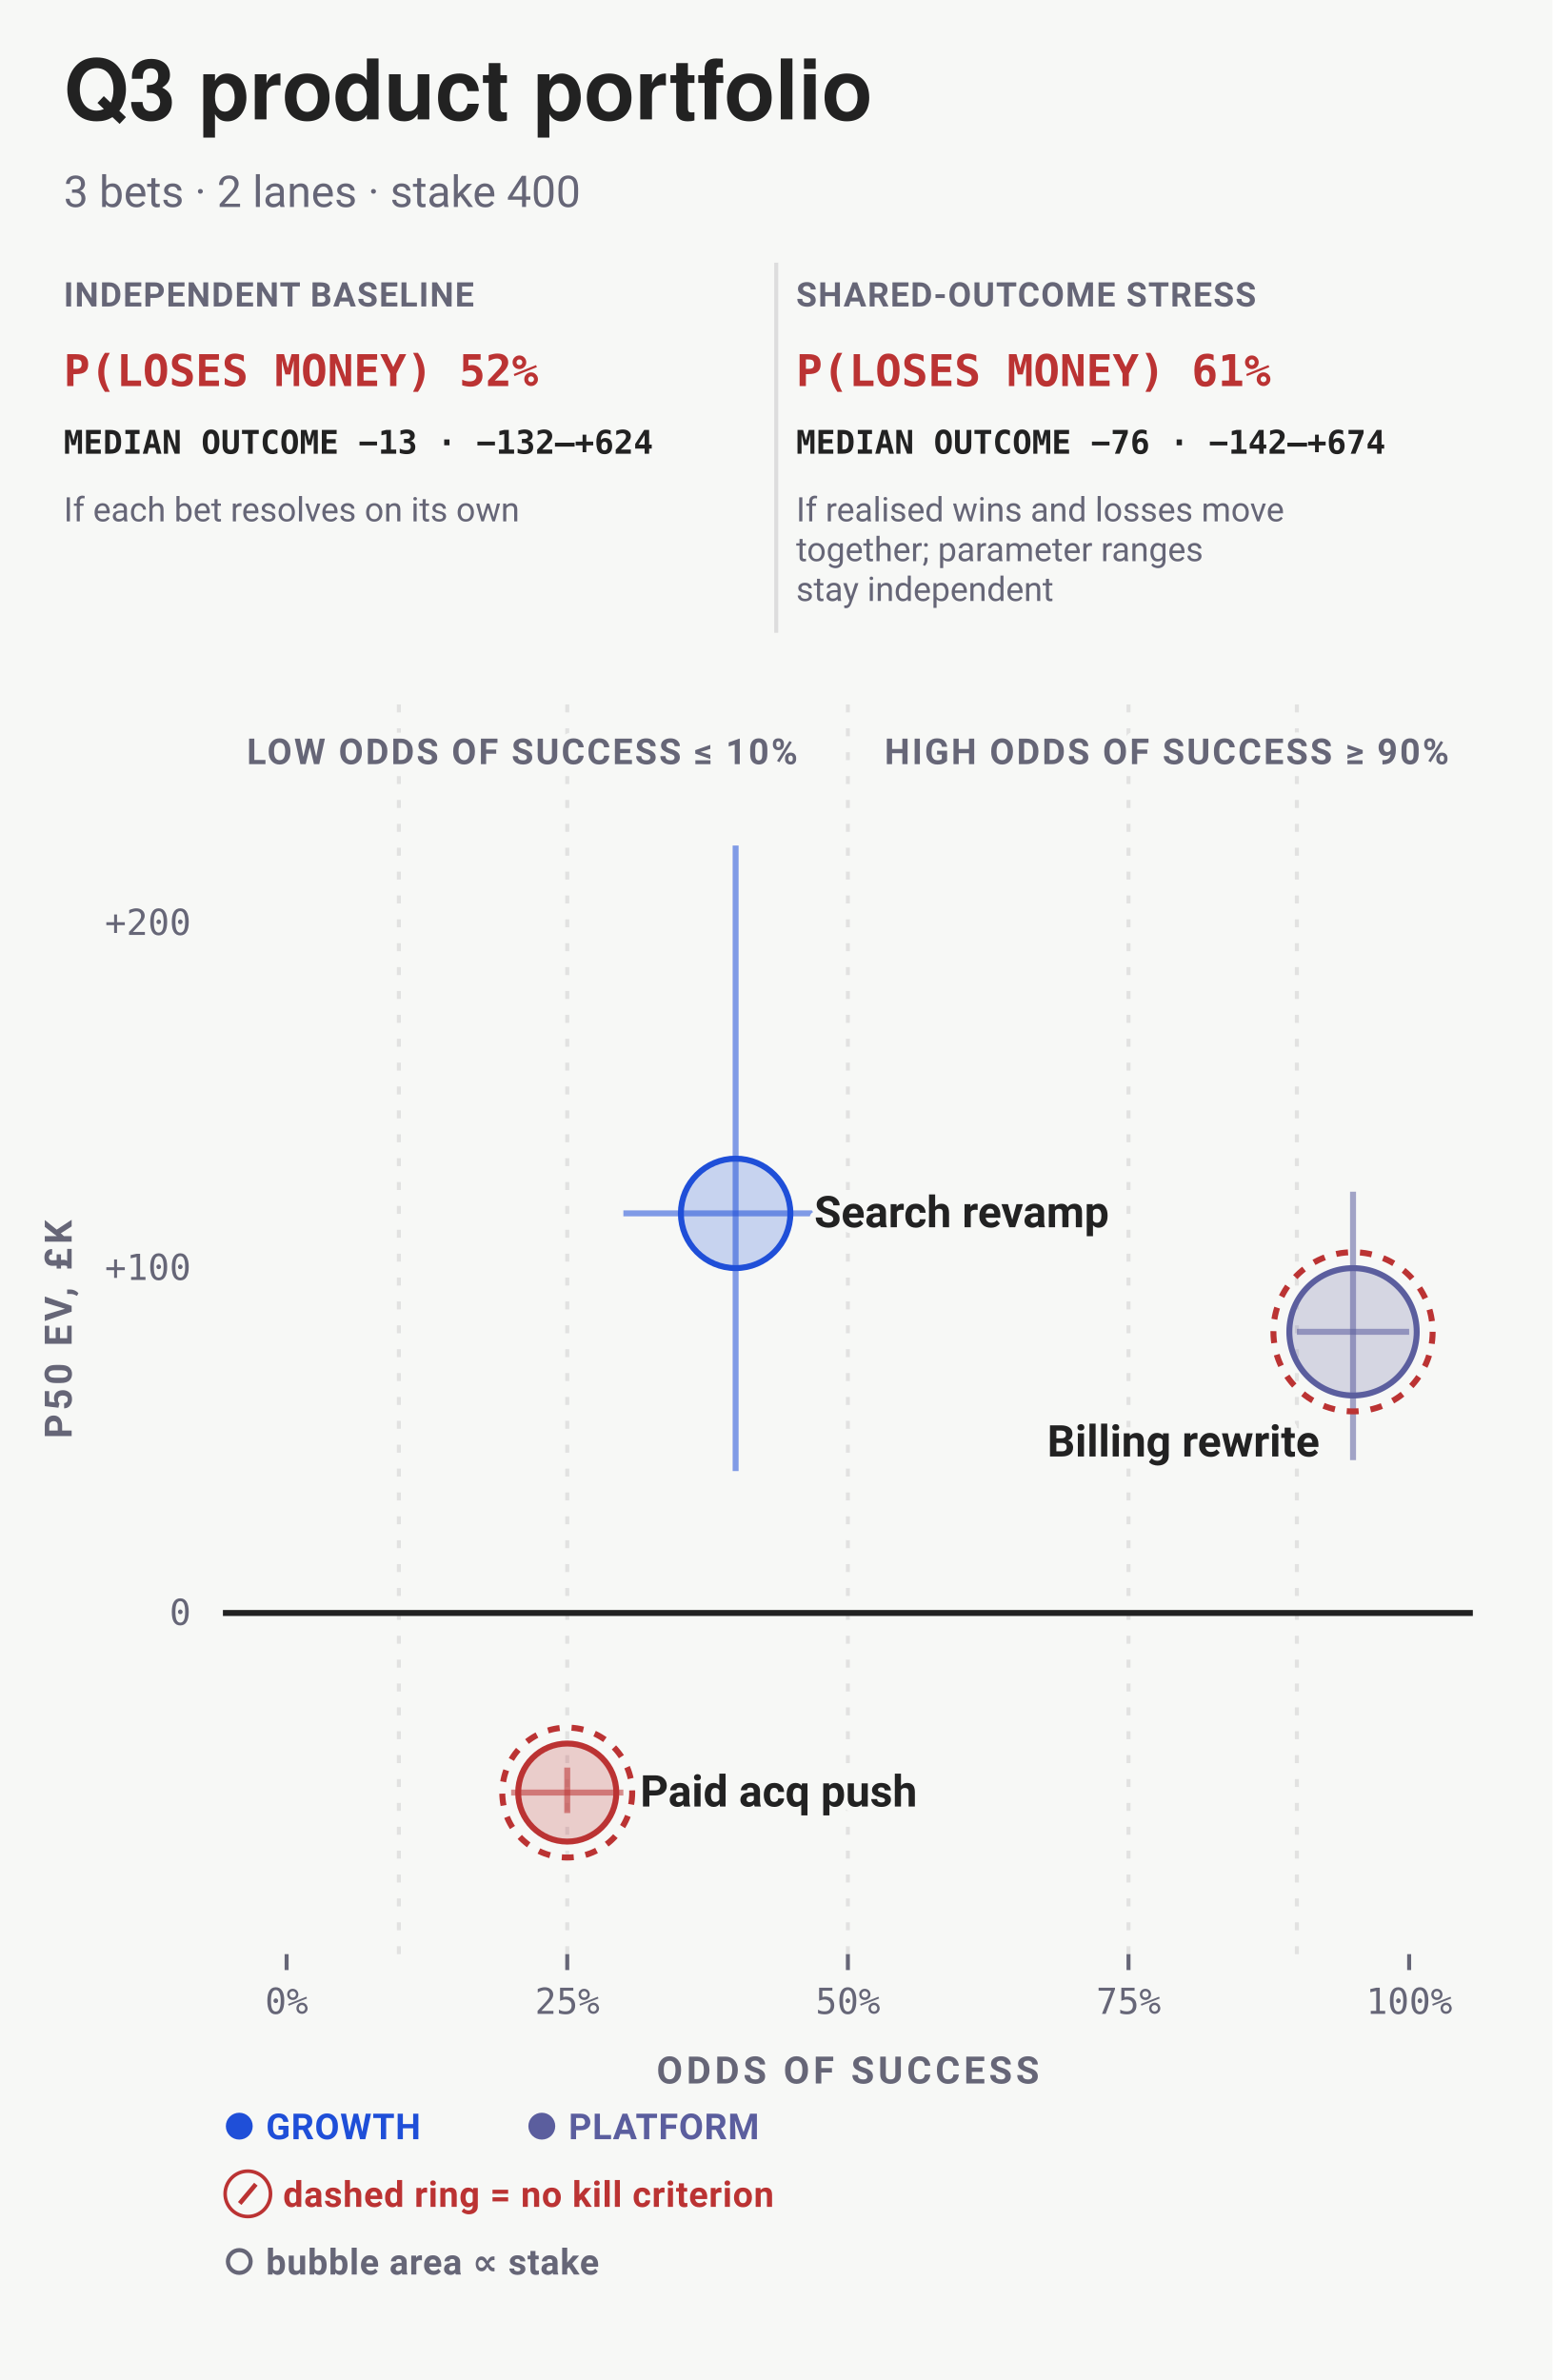
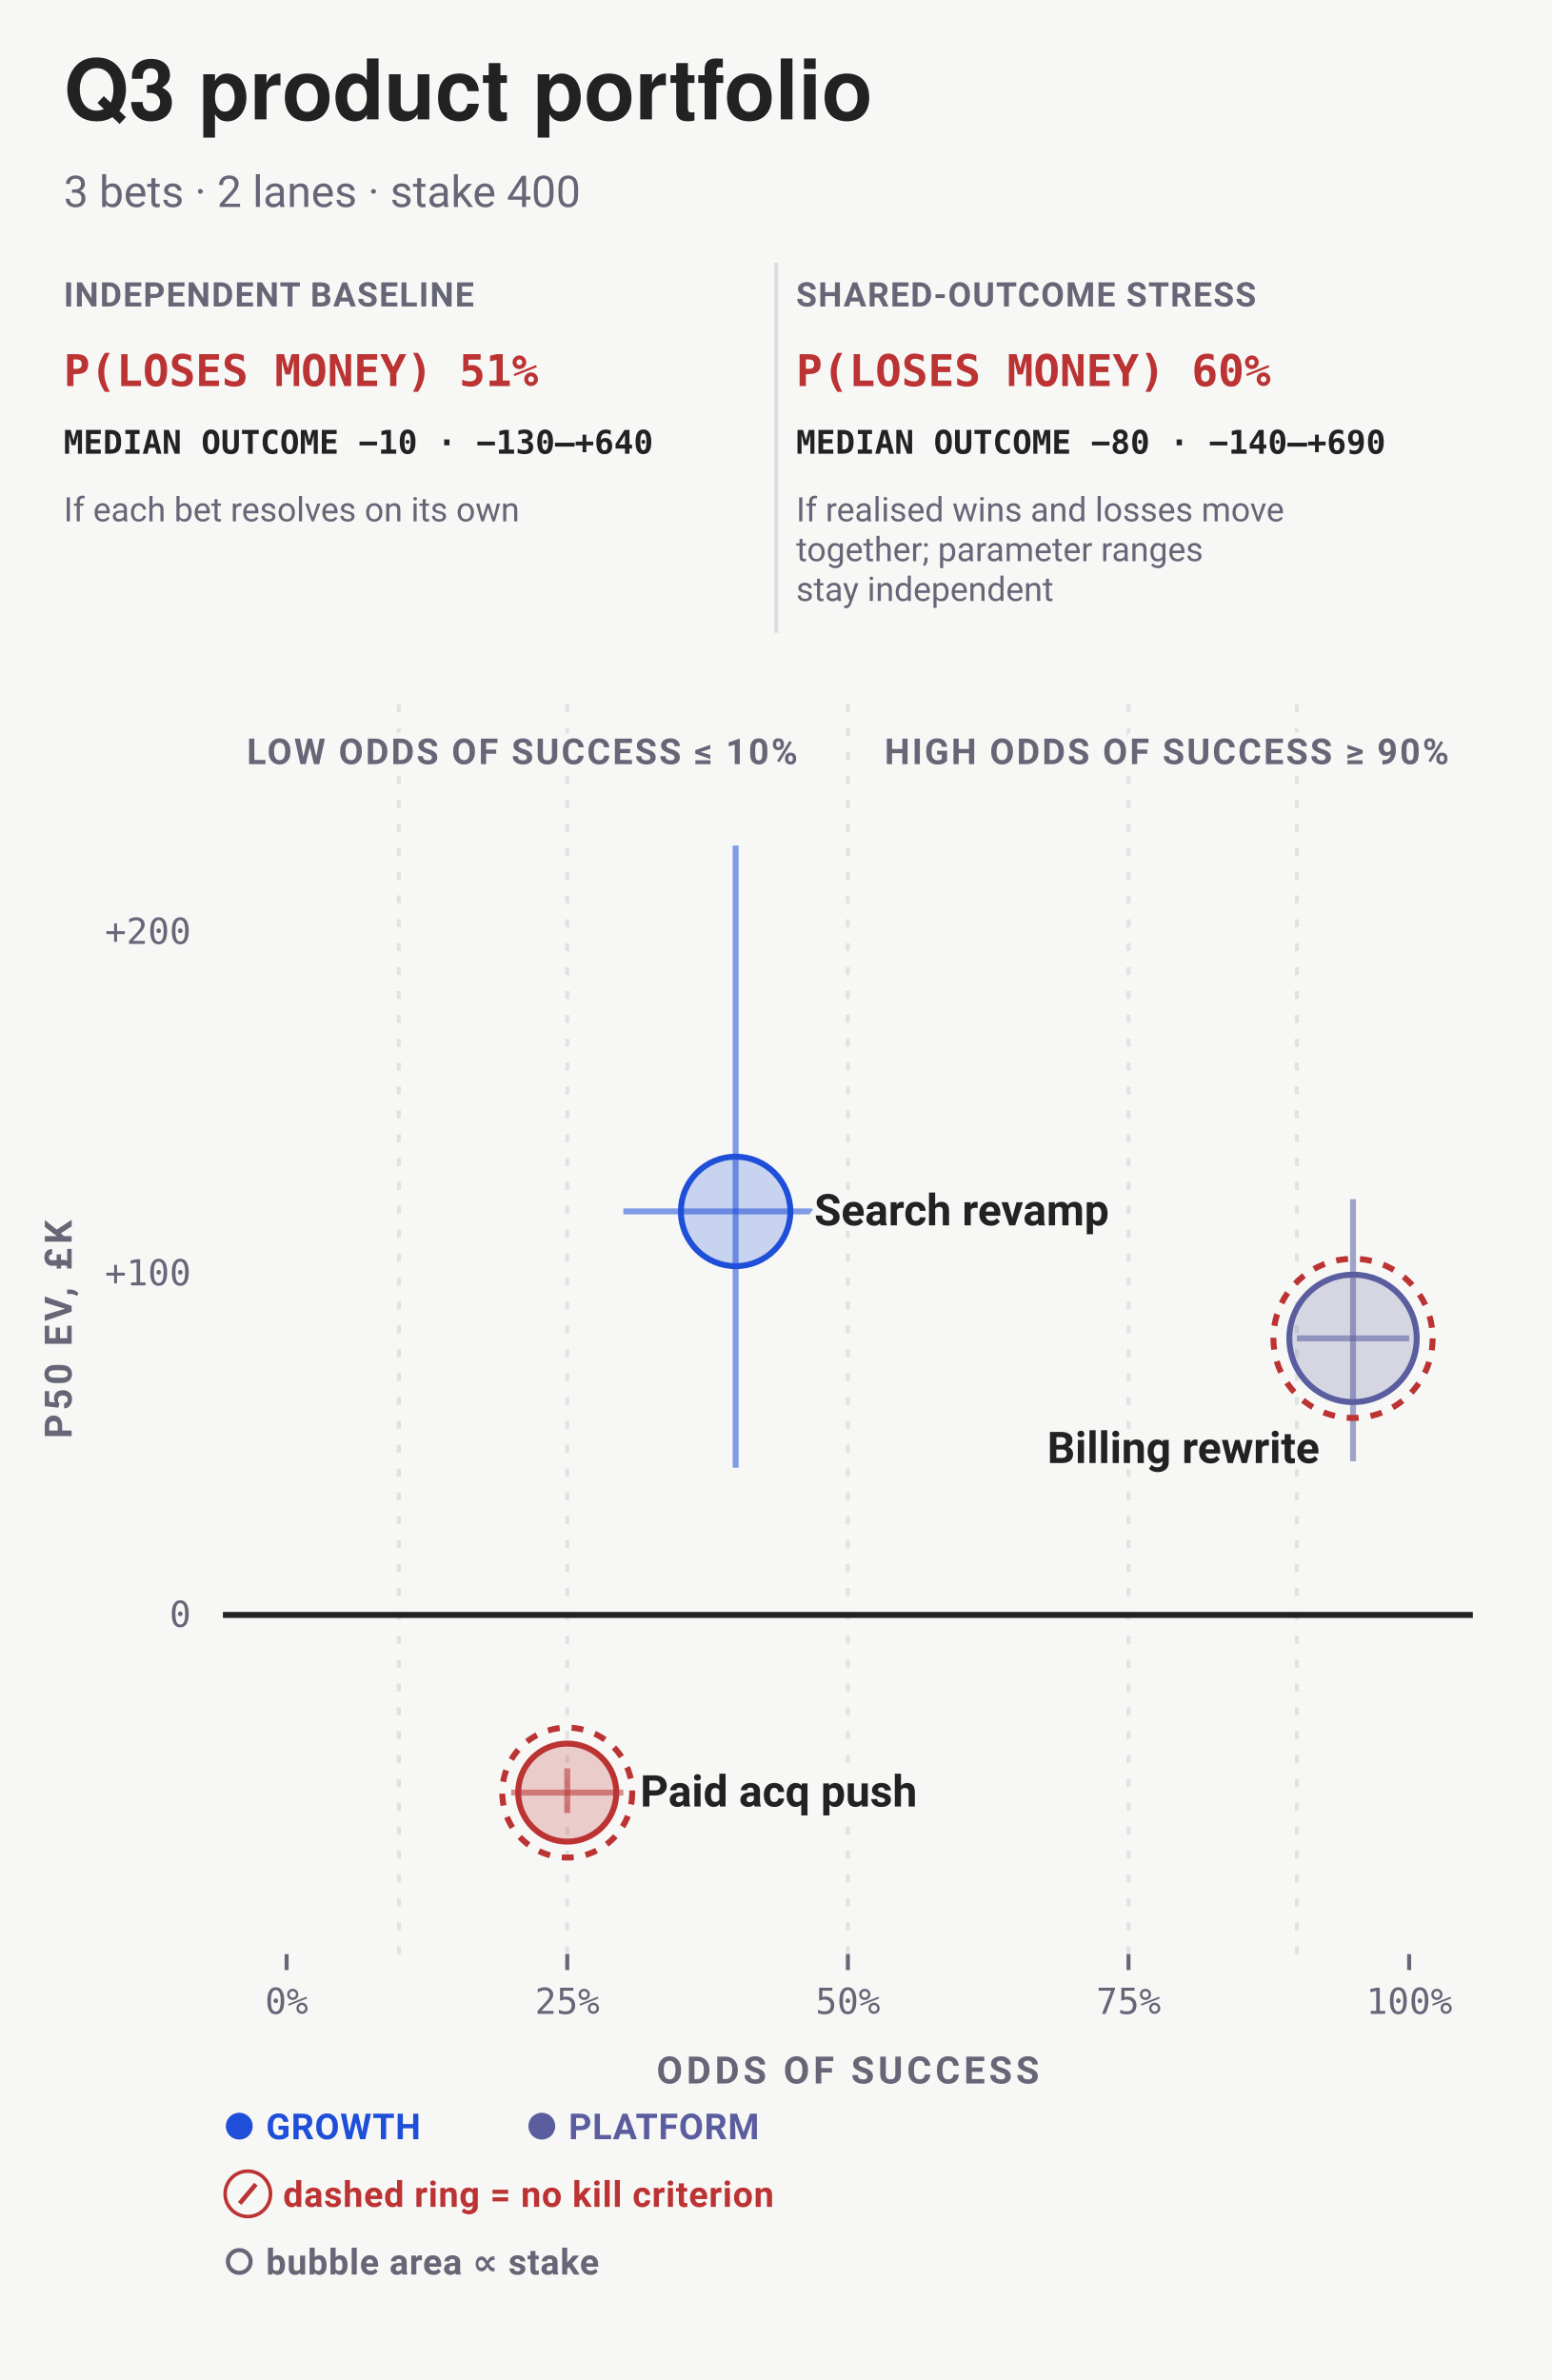
<svg xmlns="http://www.w3.org/2000/svg" data-bets-surface="allocation-plane" viewBox="0 0 390 598" width="390" height="598" font-family="-apple-system,BlinkMacSystemFont,'Segoe UI',Roboto,sans-serif" role="img" aria-labelledby="bets-quadrant-title bets-quadrant-desc">
  <rect width="390" height="598" fill="#f7f8f6" />
  <text data-bets-title-line="" x="16" y="30" font-family="'Helvetica Neue',Helvetica,'Segoe UI',Roboto,sans-serif" font-size="21" font-weight="600" fill="#222">Q3 product portfolio</text>
  <text x="16" y="52" font-size="11" fill="#667">3 bets · 2 lanes · stake 400</text>
  <g data-condition-receipt="" data-condition="independent">
    <text x="16" y="77" font-size="8.5" font-weight="700" letter-spacing="0.035em" fill="#667">INDEPENDENT BASELINE</text>
-     <text x="16" y="97" font-size="11" font-weight="700" font-family="ui-monospace,'SF Mono',Menlo,Consolas,monospace" fill="#b33">P(LOSES MONEY) 52%</text>
-     <text x="16" y="114" font-size="8.2" font-weight="600" font-family="ui-monospace,'SF Mono',Menlo,Consolas,monospace" fill="#222">MEDIAN OUTCOME −13 · −132–+624</text>
+     <text x="16" y="97" font-size="11" font-weight="700" font-family="ui-monospace,'SF Mono',Menlo,Consolas,monospace" fill="#b33">P(LOSES MONEY) 51%</text>
+     <text x="16" y="114" font-size="8.2" font-weight="600" font-family="ui-monospace,'SF Mono',Menlo,Consolas,monospace" fill="#222">MEDIAN OUTCOME −10 · −130–+640</text>
    <text x="16" y="131" font-size="8.5" fill="#667">If each bet resolves on its own</text>
  </g>
  <g data-condition-receipt="" data-condition="shared">
    <line x1="195" y1="66" x2="195" y2="159" stroke="#ddd" />
    <text x="200" y="77" font-size="8.5" font-weight="700" letter-spacing="0.035em" fill="#667">SHARED-OUTCOME STRESS</text>
-     <text x="200" y="97" font-size="11" font-weight="700" font-family="ui-monospace,'SF Mono',Menlo,Consolas,monospace" fill="#b33">P(LOSES MONEY) 61%</text>
-     <text x="200" y="114" font-size="8.2" font-weight="600" font-family="ui-monospace,'SF Mono',Menlo,Consolas,monospace" fill="#222">MEDIAN OUTCOME −76 · −142–+674</text>
+     <text x="200" y="97" font-size="11" font-weight="700" font-family="ui-monospace,'SF Mono',Menlo,Consolas,monospace" fill="#b33">P(LOSES MONEY) 60%</text>
+     <text x="200" y="114" font-size="8.2" font-weight="600" font-family="ui-monospace,'SF Mono',Menlo,Consolas,monospace" fill="#222">MEDIAN OUTCOME −80 · −140–+690</text>
    <text x="200" y="131" font-size="8.5" fill="#667">If realised wins and losses move</text>
    <text x="200" y="141" font-size="8.5" fill="#667">together; parameter ranges</text>
    <text x="200" y="151" font-size="8.5" fill="#667">stay independent</text>
  </g>
  <line data-allocation-guide="" x1="100.2" y1="177" x2="100.2" y2="491" stroke="#ddd" stroke-width="1" stroke-dasharray="2 4" stroke-opacity="0.82" />
  <line data-allocation-guide="" x1="142.5" y1="177" x2="142.5" y2="491" stroke="#ddd" stroke-width="1" stroke-dasharray="2 4" stroke-opacity="0.82" />
  <line data-allocation-guide="" x1="213" y1="177" x2="213" y2="491" stroke="#ddd" stroke-width="1" stroke-dasharray="2 4" stroke-opacity="0.82" />
  <line data-allocation-guide="" x1="283.5" y1="177" x2="283.5" y2="491" stroke="#ddd" stroke-width="1" stroke-dasharray="2 4" stroke-opacity="0.82" />
  <line data-allocation-guide="" x1="325.8" y1="177" x2="325.8" y2="491" stroke="#ddd" stroke-width="1" stroke-dasharray="2 4" stroke-opacity="0.82" />
  <text x="364" y="192" font-size="9" font-weight="700" letter-spacing="0.06em" text-anchor="end" stroke="#f7f8f6" stroke-width="3" stroke-linejoin="round" paint-order="stroke" fill="#667">HIGH ODDS OF SUCCESS ≥ 90%</text>
  <text x="62" y="192" font-size="9" font-weight="700" letter-spacing="0.06em" text-anchor="start" stroke="#f7f8f6" stroke-width="3" stroke-linejoin="round" paint-order="stroke" fill="#667">LOW ODDS OF SUCCESS ≤ 10%</text>
-   <line data-allocation-zero="" x1="56" y1="405.28" x2="370" y2="405.28" stroke="#222" stroke-width="1.5" />
-   <text x="48" y="408.28" font-size="9" text-anchor="end" font-family="ui-monospace,'SF Mono',Menlo,Consolas,monospace" fill="#667">0</text>
-   <text x="48" y="321.59" font-size="9" text-anchor="end" font-family="ui-monospace,'SF Mono',Menlo,Consolas,monospace" fill="#667">+100</text>
-   <text x="48" y="234.91" font-size="9" text-anchor="end" font-family="ui-monospace,'SF Mono',Menlo,Consolas,monospace" fill="#667">+200</text>
+   <line data-allocation-zero="" x1="56" y1="405.77" x2="370" y2="405.77" stroke="#222" stroke-width="1.5" />
+   <text x="48" y="408.77" font-size="9" text-anchor="end" font-family="ui-monospace,'SF Mono',Menlo,Consolas,monospace" fill="#667">0</text>
+   <text x="48" y="322.96" font-size="9" text-anchor="end" font-family="ui-monospace,'SF Mono',Menlo,Consolas,monospace" fill="#667">+100</text>
+   <text x="48" y="237.15" font-size="9" text-anchor="end" font-family="ui-monospace,'SF Mono',Menlo,Consolas,monospace" fill="#667">+200</text>
  <line x1="72" y1="491" x2="72" y2="495" stroke="#667" stroke-width="1" />
  <text x="72" y="506" font-size="9" text-anchor="middle" font-family="ui-monospace,'SF Mono',Menlo,Consolas,monospace" fill="#667">0%</text>
  <line x1="142.5" y1="491" x2="142.5" y2="495" stroke="#667" stroke-width="1" />
  <text x="142.5" y="506" font-size="9" text-anchor="middle" font-family="ui-monospace,'SF Mono',Menlo,Consolas,monospace" fill="#667">25%</text>
  <line x1="213" y1="491" x2="213" y2="495" stroke="#667" stroke-width="1" />
  <text x="213" y="506" font-size="9" text-anchor="middle" font-family="ui-monospace,'SF Mono',Menlo,Consolas,monospace" fill="#667">50%</text>
  <line x1="283.5" y1="491" x2="283.5" y2="495" stroke="#667" stroke-width="1" />
  <text x="283.5" y="506" font-size="9" text-anchor="middle" font-family="ui-monospace,'SF Mono',Menlo,Consolas,monospace" fill="#667">75%</text>
  <line x1="354" y1="491" x2="354" y2="495" stroke="#667" stroke-width="1" />
  <text x="354" y="506" font-size="9" text-anchor="middle" font-family="ui-monospace,'SF Mono',Menlo,Consolas,monospace" fill="#667">100%</text>
  <text x="213" y="523.5" font-size="9.5" font-weight="700" letter-spacing="0.1em" text-anchor="middle" fill="#667">ODDS OF SUCCESS</text>
  <g transform="rotate(-90 18 334)">
    <text x="18" y="334" font-size="9.5" font-weight="700" letter-spacing="0.1em" text-anchor="middle" fill="#667">P50 EV, £K</text>
  </g>
  <g data-allocation-mark="" data-id="B01">
-     <line x1="156.6" y1="304.87" x2="213" y2="304.87" stroke="#1F4FD8" stroke-width="1.5" stroke-opacity="0.55" />
-     <line x1="184.8" y1="369.62" x2="184.8" y2="212.45" stroke="#1F4FD8" stroke-width="1.5" stroke-opacity="0.55" />
-     <circle data-key="B01" cx="184.8" cy="304.87" r="13.75" fill="#1F4FD8" fill-opacity="0.22" stroke="#1F4FD8" stroke-width="1.5" />
+     <line x1="156.6" y1="304.38" x2="213" y2="304.38" stroke="#1F4FD8" stroke-width="1.5" stroke-opacity="0.55" />
+     <line x1="184.8" y1="368.77" x2="184.8" y2="212.45" stroke="#1F4FD8" stroke-width="1.5" stroke-opacity="0.55" />
+     <circle data-key="B01" cx="184.8" cy="304.38" r="13.75" fill="#1F4FD8" fill-opacity="0.22" stroke="#1F4FD8" stroke-width="1.5" />
  </g>
  <g data-allocation-mark="" data-id="B02">
-     <line x1="128.4" y1="450.4" x2="156.6" y2="450.4" stroke="#b33" stroke-width="1.5" stroke-opacity="0.55" />
-     <line x1="142.5" y1="455.55" x2="142.5" y2="444.12" stroke="#b33" stroke-width="1.5" stroke-opacity="0.55" />
-     <circle data-key="B02" cx="142.5" cy="450.4" r="12.32" fill="#b33" fill-opacity="0.22" stroke="#b33" stroke-width="1.5" />
-     <circle cx="142.5" cy="450.4" r="16.32" fill="none" stroke="#b33" stroke-width="1.5" stroke-dasharray="3 3" />
+     <line x1="128.4" y1="450.41" x2="156.6" y2="450.41" stroke="#b33" stroke-width="1.5" stroke-opacity="0.55" />
+     <line x1="142.5" y1="455.55" x2="142.5" y2="444.31" stroke="#b33" stroke-width="1.5" stroke-opacity="0.55" />
+     <circle data-key="B02" cx="142.5" cy="450.41" r="12.32" fill="#b33" fill-opacity="0.22" stroke="#b33" stroke-width="1.5" />
+     <circle cx="142.5" cy="450.41" r="16.32" fill="none" stroke="#b33" stroke-width="1.5" stroke-dasharray="3 3" />
  </g>
  <g data-allocation-mark="" data-id="B03">
-     <line x1="325.8" y1="334.63" x2="354" y2="334.63" stroke="#5B5E9E" stroke-width="1.5" stroke-opacity="0.55" />
-     <line x1="339.9" y1="366.87" x2="339.9" y2="299.43" stroke="#5B5E9E" stroke-width="1.5" stroke-opacity="0.55" />
-     <circle data-key="B03" cx="339.9" cy="334.63" r="16" fill="#5B5E9E" fill-opacity="0.22" stroke="#5B5E9E" stroke-width="1.5" />
-     <circle cx="339.9" cy="334.63" r="20" fill="none" stroke="#b33" stroke-width="1.5" stroke-dasharray="3 3" />
+     <line x1="325.8" y1="336.28" x2="354" y2="336.28" stroke="#5B5E9E" stroke-width="1.5" stroke-opacity="0.55" />
+     <line x1="339.9" y1="367.16" x2="339.9" y2="301.31" stroke="#5B5E9E" stroke-width="1.5" stroke-opacity="0.55" />
+     <circle data-key="B03" cx="339.9" cy="336.28" r="16" fill="#5B5E9E" fill-opacity="0.22" stroke="#5B5E9E" stroke-width="1.5" />
+     <circle cx="339.9" cy="336.28" r="20" fill="none" stroke="#b33" stroke-width="1.5" stroke-dasharray="3 3" />
  </g>
-   <text x="204.55" y="308.37" font-size="11" font-weight="600" text-anchor="start" stroke="#f7f8f6" stroke-width="3" stroke-linejoin="round" paint-order="stroke" fill="#222">Search revamp</text>
-   <text x="160.82" y="453.9" font-size="11" font-weight="600" text-anchor="start" stroke="#f7f8f6" stroke-width="3" stroke-linejoin="round" paint-order="stroke" fill="#222">Paid acq push</text>
-   <text x="331.48" y="365.95" font-size="11" font-weight="600" text-anchor="end" stroke="#f7f8f6" stroke-width="3" stroke-linejoin="round" paint-order="stroke" fill="#222">Billing rewrite</text>
+   <text x="204.55" y="307.88" font-size="11" font-weight="600" text-anchor="start" stroke="#f7f8f6" stroke-width="3" stroke-linejoin="round" paint-order="stroke" fill="#222">Search revamp</text>
+   <text x="160.82" y="453.91" font-size="11" font-weight="600" text-anchor="start" stroke="#f7f8f6" stroke-width="3" stroke-linejoin="round" paint-order="stroke" fill="#222">Paid acq push</text>
+   <text x="331.48" y="367.61" font-size="11" font-weight="600" text-anchor="end" stroke="#f7f8f6" stroke-width="3" stroke-linejoin="round" paint-order="stroke" fill="#222">Billing rewrite</text>
  <text x="56" y="537.5" font-size="9" font-weight="700" letter-spacing="0.02em" fill="#1F4FD8">● GROWTH</text>
  <text x="132" y="537.5" font-size="9" font-weight="700" letter-spacing="0.02em" fill="#5B5E9E">● PLATFORM</text>
  <text x="56" y="554.5" font-size="9" font-weight="700" letter-spacing="0.02em" fill="#b33">⊘ dashed ring = no kill criterion</text>
  <text x="56" y="571.5" font-size="9" font-weight="700" letter-spacing="0.02em" fill="#667">○ bubble area ∝ stake</text>
  <rect data-narrow="" width="0" height="0" fill="none" />
</svg>
